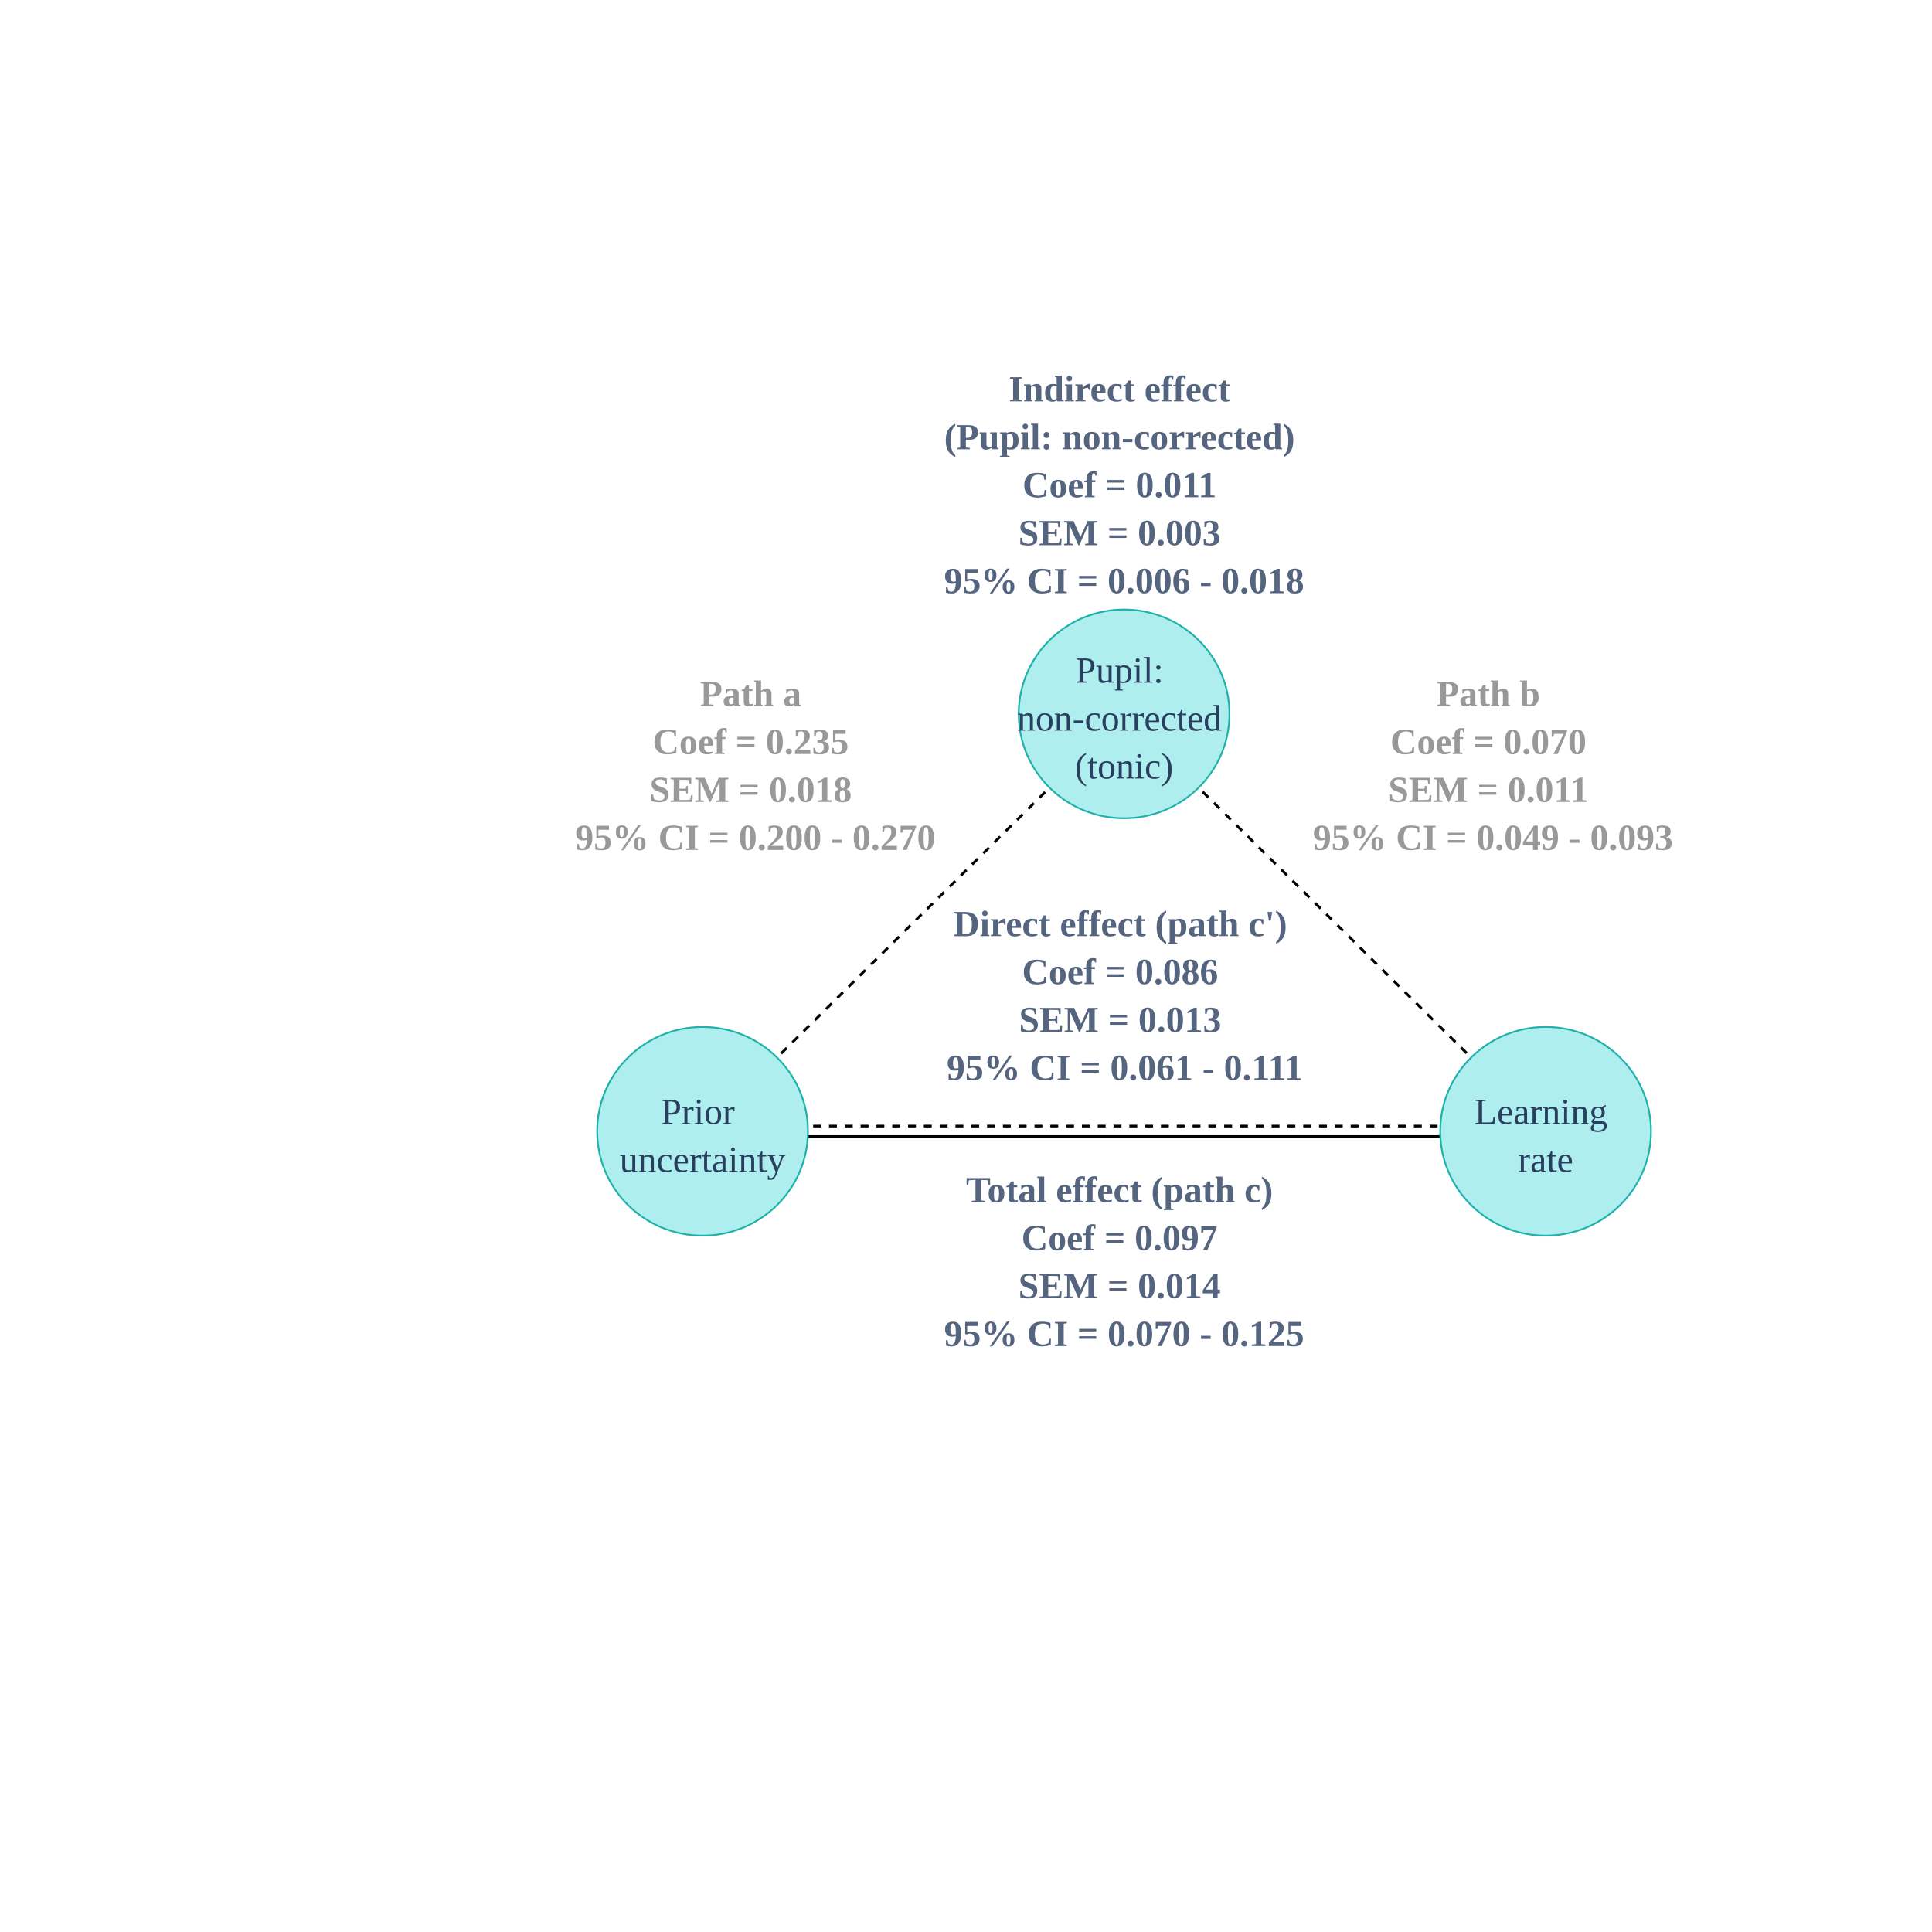
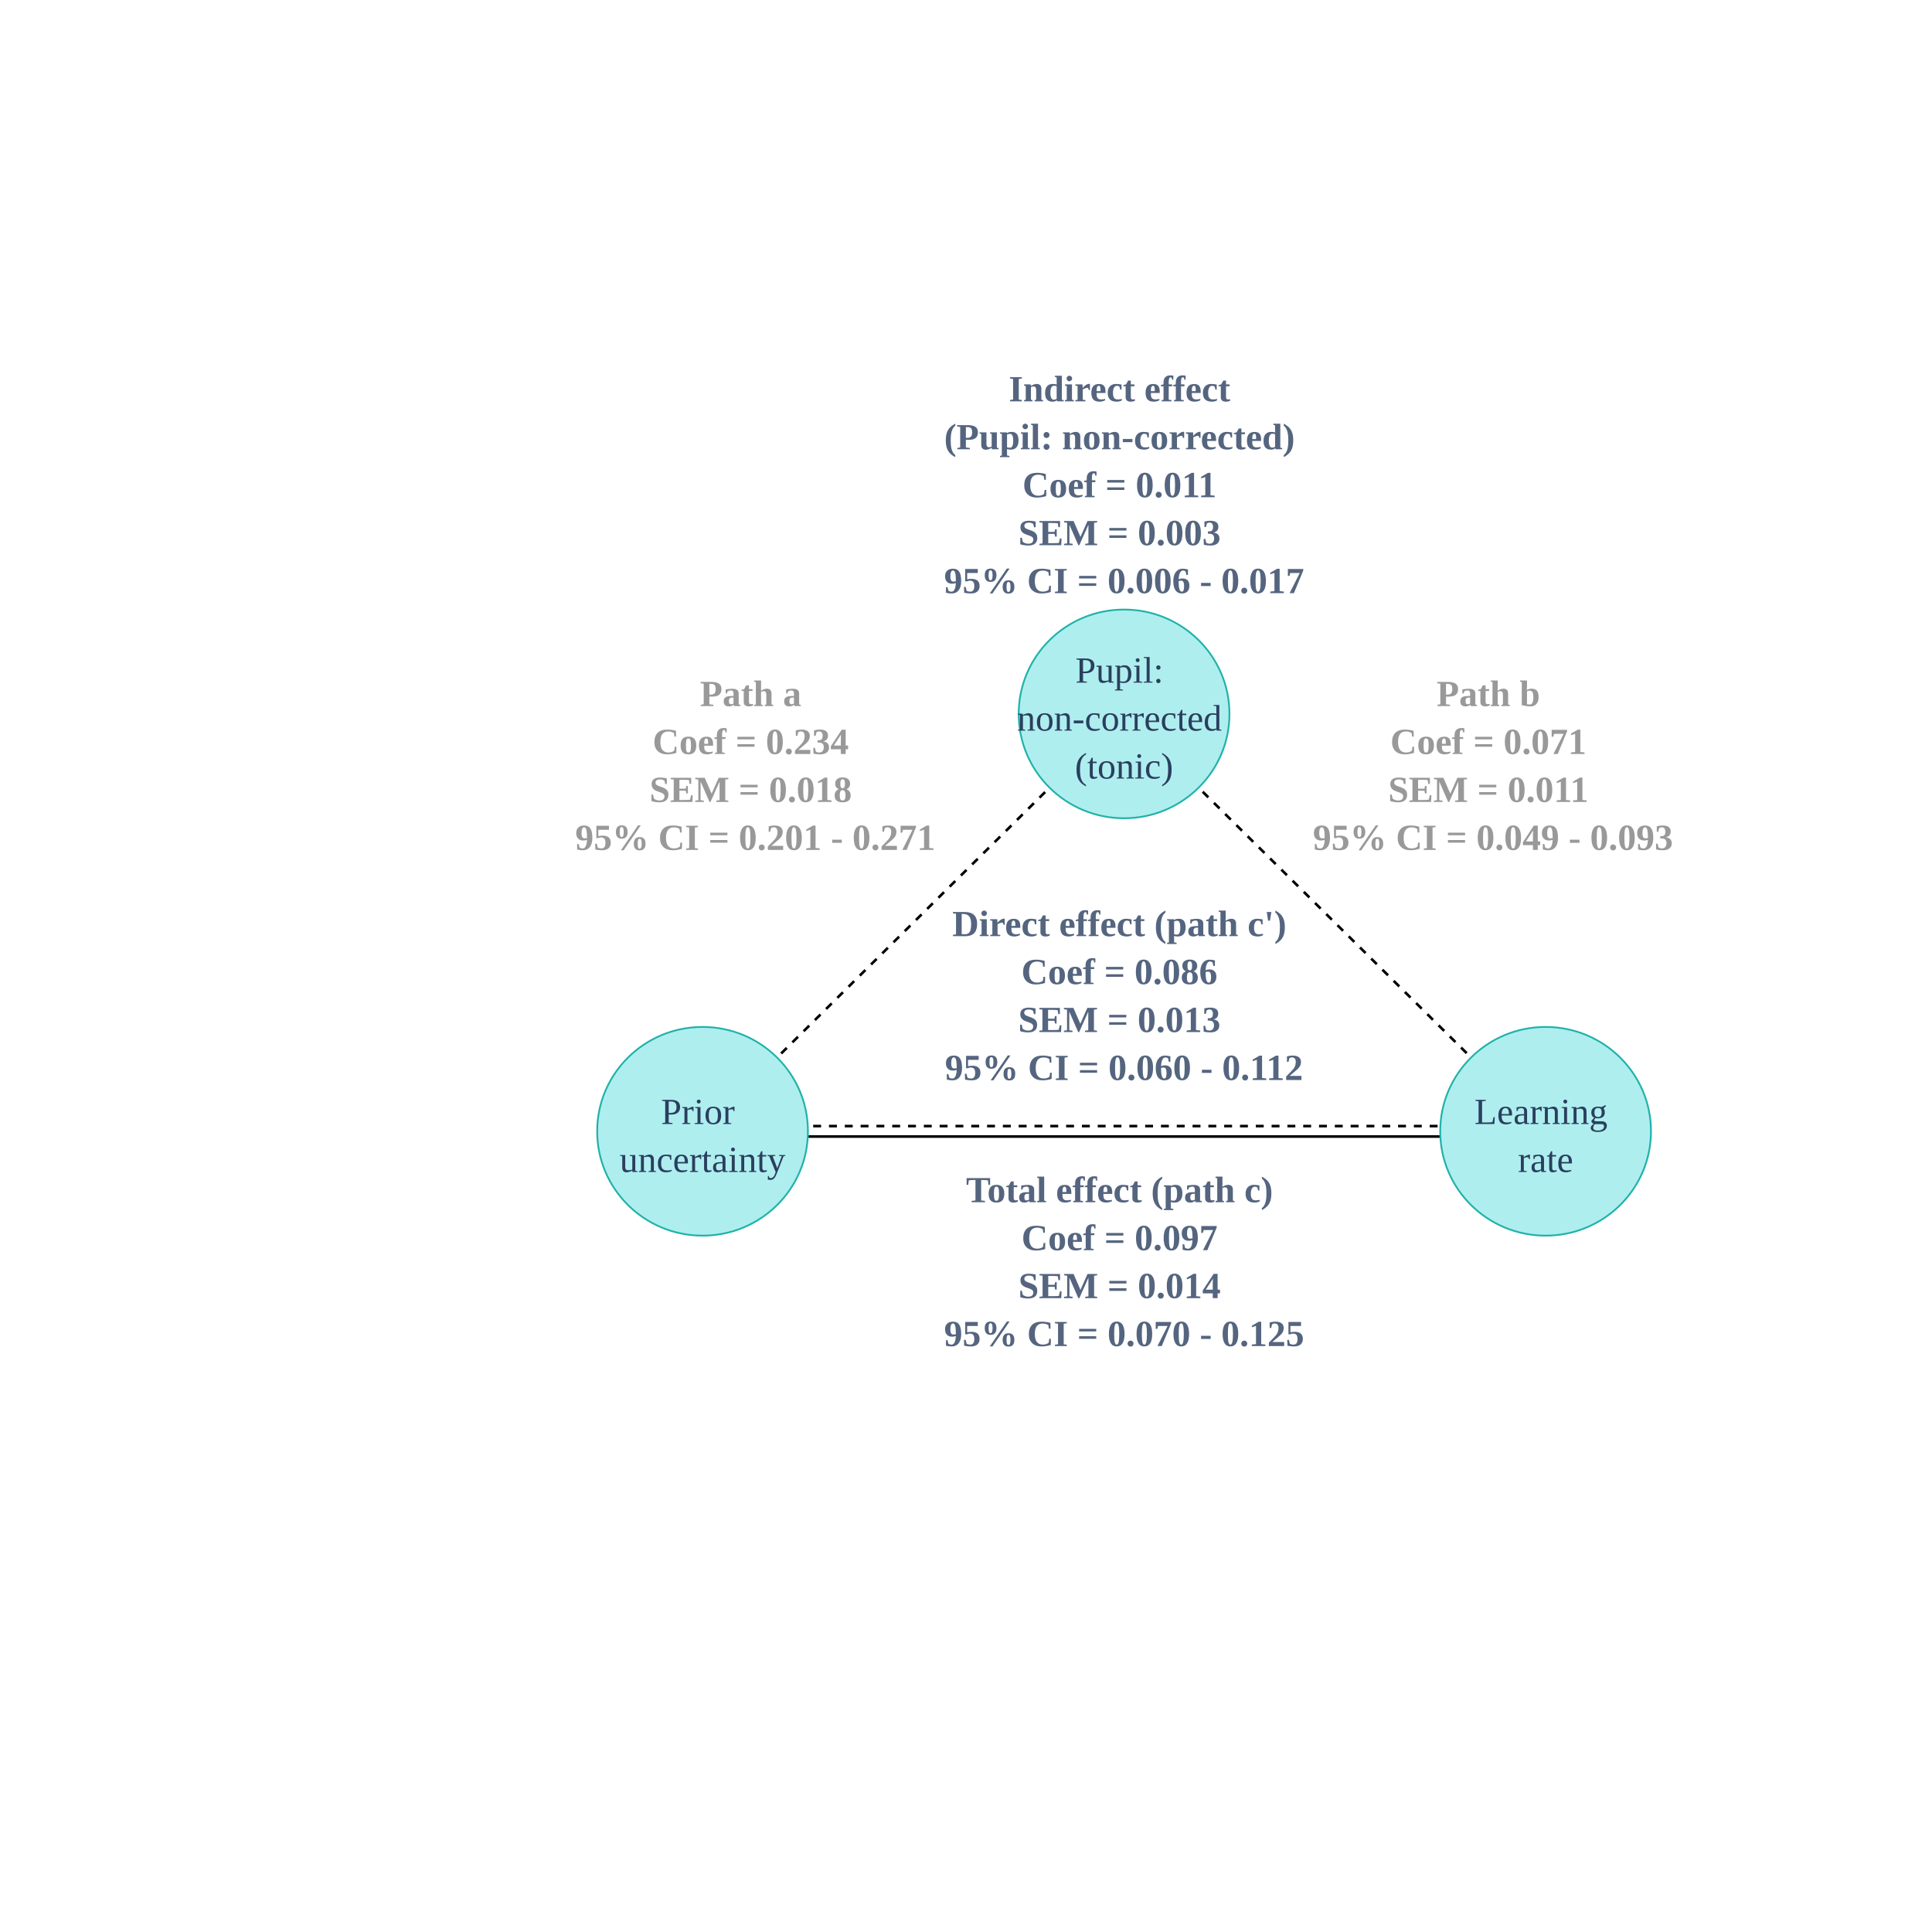
<svg xmlns="http://www.w3.org/2000/svg" class="main-svg" width="2200" height="2200" style="" viewBox="0 0 2200 2200">
  <rect x="0" y="0" width="2200" height="2200" style="fill: rgb(255, 255, 255); fill-opacity: 1;" />
-   <defs id="defs-e09593">
+   <defs id="defs-a2b57b">
    <g class="clips">
-       <clipPath id="clipe09593xyplot" class="plotclip">
+       <clipPath id="clipa2b57bxyplot" class="plotclip">
        <rect width="2040" height="2020" />
      </clipPath>
-       <clipPath class="axesclip" id="clipe09593x">
+       <clipPath class="axesclip" id="clipa2b57bx">
        <rect x="80" y="0" width="2040" height="2200" />
      </clipPath>
-       <clipPath class="axesclip" id="clipe09593y">
+       <clipPath class="axesclip" id="clipa2b57by">
        <rect x="0" y="100" width="2200" height="2020" />
      </clipPath>
-       <clipPath class="axesclip" id="clipe09593xy">
+       <clipPath class="axesclip" id="clipa2b57bxy">
        <rect x="80" y="100" width="2040" height="2020" />
      </clipPath>
    </g>
    <g class="gradients" />
    <g class="patterns" />
  </defs>
  <g class="bglayer">
    <rect class="bg" x="80" y="100" width="2040" height="2020" style="fill: rgb(255, 255, 255); fill-opacity: 1; stroke-width: 0;" />
  </g>
  <g class="layer-below">
    <g class="imagelayer" />
    <g class="shapelayer" />
  </g>
  <g class="cartesianlayer">
    <g class="subplot xy">
      <g class="layer-subplot">
        <g class="shapelayer" />
        <g class="imagelayer" />
      </g>
      <g class="minor-gridlayer">
        <g class="x" />
        <g class="y" />
      </g>
      <g class="gridlayer">
        <g class="x">
          <path class="xgrid crisp" transform="translate(200,0)" d="M0,100v2020" style="stroke: rgb(255, 255, 255); stroke-opacity: 1; stroke-width: 1px;" />
          <path class="xgrid crisp" transform="translate(440,0)" d="M0,100v2020" style="stroke: rgb(255, 255, 255); stroke-opacity: 1; stroke-width: 1px;" />
          <path class="xgrid crisp" transform="translate(920,0)" d="M0,100v2020" style="stroke: rgb(255, 255, 255); stroke-opacity: 1; stroke-width: 1px;" />
          <path class="xgrid crisp" transform="translate(1160,0)" d="M0,100v2020" style="stroke: rgb(255, 255, 255); stroke-opacity: 1; stroke-width: 1px;" />
          <path class="xgrid crisp" transform="translate(1400,0)" d="M0,100v2020" style="stroke: rgb(255, 255, 255); stroke-opacity: 1; stroke-width: 1px;" />
          <path class="xgrid crisp" transform="translate(1640,0)" d="M0,100v2020" style="stroke: rgb(255, 255, 255); stroke-opacity: 1; stroke-width: 1px;" />
          <path class="xgrid crisp" transform="translate(1880,0)" d="M0,100v2020" style="stroke: rgb(255, 255, 255); stroke-opacity: 1; stroke-width: 1px;" />
        </g>
        <g class="y">
          <path class="ygrid crisp" transform="translate(0,2001.18)" d="M80,0h2040" style="stroke: rgb(255, 255, 255); stroke-opacity: 1; stroke-width: 1px;" />
          <path class="ygrid crisp" transform="translate(0,1763.53)" d="M80,0h2040" style="stroke: rgb(255, 255, 255); stroke-opacity: 1; stroke-width: 1px;" />
          <path class="ygrid crisp" transform="translate(0,1288.24)" d="M80,0h2040" style="stroke: rgb(255, 255, 255); stroke-opacity: 1; stroke-width: 1px;" />
          <path class="ygrid crisp" transform="translate(0,1050.59)" d="M80,0h2040" style="stroke: rgb(255, 255, 255); stroke-opacity: 1; stroke-width: 1px;" />
          <path class="ygrid crisp" transform="translate(0,812.94)" d="M80,0h2040" style="stroke: rgb(255, 255, 255); stroke-opacity: 1; stroke-width: 1px;" />
          <path class="ygrid crisp" transform="translate(0,575.29)" d="M80,0h2040" style="stroke: rgb(255, 255, 255); stroke-opacity: 1; stroke-width: 1px;" />
          <path class="ygrid crisp" transform="translate(0,337.65)" d="M80,0h2040" style="stroke: rgb(255, 255, 255); stroke-opacity: 1; stroke-width: 1px;" />
        </g>
      </g>
      <g class="zerolinelayer">
        <path class="xzl zl crisp" transform="translate(680,0)" d="M0,100v2020" style="stroke: rgb(255, 255, 255); stroke-opacity: 1; stroke-width: 2px;" />
        <path class="yzl zl crisp" transform="translate(0,1525.88)" d="M80,0h2040" style="stroke: rgb(255, 255, 255); stroke-opacity: 1; stroke-width: 2px;" />
      </g>
      <g class="layer-between">
        <g class="shapelayer" />
        <g class="imagelayer" />
      </g>
      <path class="xlines-below" />
      <path class="ylines-below" />
      <g class="overlines-below" />
      <g class="xaxislayer-below" />
      <g class="yaxislayer-below" />
      <g class="overaxes-below" />
      <g class="overplot">
-         <g class="xy" transform="translate(80,100)" clip-path="url(#clipe09593xyplot)" />
+         <g class="xy" transform="translate(80,100)" clip-path="url(#clipa2b57bxyplot)" />
      </g>
      <path class="xlines-above crisp" d="M0,0" style="fill: none;" />
      <path class="ylines-above crisp" d="M0,0" style="fill: none;" />
      <g class="overlines-above" />
      <g class="xaxislayer-above" />
      <g class="yaxislayer-above" />
      <g class="overaxes-above" />
    </g>
  </g>
  <g class="polarlayer" />
  <g class="smithlayer" />
  <g class="ternarylayer" />
  <g class="geolayer" />
  <g class="funnelarealayer" />
  <g class="pielayer" />
  <g class="iciclelayer" />
  <g class="treemaplayer" />
  <g class="sunburstlayer" />
  <g class="glimages" />
-   <defs id="topdefs-e09593">
+   <defs id="topdefs-a2b57b">
    <g class="clips" />
  </defs>
  <g class="layer-above">
    <g class="imagelayer" />
    <g class="shapelayer">
-       <g class="shape-group" data-index="0" clip-path="url(#clipe09593xy)">
+       <g class="shape-group" data-index="0" clip-path="url(#clipa2b57bxy)">
        <path data-index="0" fill-rule="evenodd" d="M800,1288.24L1280,812.94" style="opacity: 1; stroke: rgb(0, 0, 0); stroke-opacity: 1; fill: rgb(0, 0, 0); fill-opacity: 0; stroke-dasharray: 9px, 9px; stroke-width: 3px;" />
      </g>
-       <g class="shape-group" data-index="1" clip-path="url(#clipe09593xy)">
+       <g class="shape-group" data-index="1" clip-path="url(#clipa2b57bxy)">
        <path data-index="1" fill-rule="evenodd" d="M1280,812.94L1760,1288.24" style="opacity: 1; stroke: rgb(0, 0, 0); stroke-opacity: 1; fill: rgb(0, 0, 0); fill-opacity: 0; stroke-dasharray: 9px, 9px; stroke-width: 3px;" />
      </g>
-       <g class="shape-group" data-index="2" clip-path="url(#clipe09593xy)">
+       <g class="shape-group" data-index="2" clip-path="url(#clipa2b57bxy)">
        <path data-index="2" fill-rule="evenodd" d="M800,1282.29L1760,1282.29" style="opacity: 1; stroke: rgb(0, 0, 0); stroke-opacity: 1; fill: rgb(0, 0, 0); fill-opacity: 0; stroke-dasharray: 9px, 9px; stroke-width: 3px;" />
      </g>
-       <g class="shape-group" data-index="3" clip-path="url(#clipe09593xy)">
+       <g class="shape-group" data-index="3" clip-path="url(#clipa2b57bxy)">
        <path data-index="3" fill-rule="evenodd" d="M800,1294.18L1760,1294.18" style="opacity: 1; stroke: rgb(0, 0, 0); stroke-opacity: 1; fill: rgb(0, 0, 0); fill-opacity: 0; stroke-width: 3px;" />
      </g>
-       <g class="shape-group" data-index="4" clip-path="url(#clipe09593xy)">
+       <g class="shape-group" data-index="4" clip-path="url(#clipa2b57bxy)">
        <path data-index="4" fill-rule="evenodd" d="M920,1288.235A120,118.825 0 1,1 800,1169.41A120,118.825 0 0,1 920,1288.235Z" style="opacity: 1; stroke: rgb(32, 178, 170); stroke-opacity: 1; fill: rgb(175, 238, 238); fill-opacity: 1; stroke-width: 2px;" />
        <g data-index="4" class="shape-label">
          <text data-notex="1" class="shape-label-text" x="800" y="1279.93" style="font-family: 'Times New Roman'; font-size: 42px; fill: rgb(42, 63, 95); fill-opacity: 1; white-space: pre;" text-anchor="middle" transform="rotate(0,800,1279.93)">
            <tspan class="line" dy="0em" x="800" y="1279.93">Prior </tspan>
            <tspan class="line" dy="1.3em" x="800" y="1279.93">uncertainty</tspan>
          </text>
        </g>
      </g>
-       <g class="shape-group" data-index="5" clip-path="url(#clipe09593xy)">
+       <g class="shape-group" data-index="5" clip-path="url(#clipa2b57bxy)">
        <path data-index="5" fill-rule="evenodd" d="M1880,1288.235A120,118.825 0 1,1 1760,1169.41A120,118.825 0 0,1 1880,1288.235Z" style="opacity: 1; stroke: rgb(32, 178, 170); stroke-opacity: 1; fill: rgb(175, 238, 238); fill-opacity: 1; stroke-width: 2px;" />
        <g data-index="5" class="shape-label">
          <text data-notex="1" class="shape-label-text" x="1760" y="1279.93" style="font-family: 'Times New Roman'; font-size: 42px; fill: rgb(42, 63, 95); fill-opacity: 1; white-space: pre;" text-anchor="middle" transform="rotate(0,1760,1279.93)">
            <tspan class="line" dy="0em" x="1760" y="1279.93">Learning </tspan>
            <tspan class="line" dy="1.3em" x="1760" y="1279.93">rate</tspan>
          </text>
        </g>
      </g>
-       <g class="shape-group" data-index="6" clip-path="url(#clipe09593xy)">
+       <g class="shape-group" data-index="6" clip-path="url(#clipa2b57bxy)">
        <path data-index="6" fill-rule="evenodd" d="M1400,812.94A120,118.82 0 1,1 1280,694.12A120,118.82 0 0,1 1400,812.94Z" style="opacity: 1; stroke: rgb(32, 178, 170); stroke-opacity: 1; fill: rgb(175, 238, 238); fill-opacity: 1; stroke-width: 2px;" />
        <g data-index="6" class="shape-label">
          <text data-notex="1" class="shape-label-text" x="1280" y="777.338" style="font-family: 'Times New Roman'; font-size: 42px; fill: rgb(42, 63, 95); fill-opacity: 1; white-space: pre;" text-anchor="middle" transform="rotate(0,1280,777.3384)">
            <tspan class="line" dy="0em" x="1280" y="777.338">Pupil:</tspan>
            <tspan class="line" dy="1.3em" x="1280" y="777.338">non-corrected</tspan>
            <tspan class="line" dy="2.6em" x="1280" y="777.338">(tonic)</tspan>
          </text>
        </g>
      </g>
    </g>
  </g>
  <g class="infolayer">
    <g class="g-gtitle" />
    <g class="g-xtitle" />
    <g class="g-ytitle" />
    <g class="annotation" data-index="0" style="opacity: 0.8;">
      <g class="annotation-text-g" transform="rotate(0,1280,1436.76)">
        <g class="cursor-pointer" transform="translate(1070,1327)">
          <rect class="bg" x="0.5" y="0.5" width="419" height="219" style="stroke-width: 1px; stroke: rgb(255, 255, 255); stroke-opacity: 1; fill: rgb(255, 255, 255); fill-opacity: 1;" />
          <text class="annotation-text" text-anchor="middle" x="210.062" y="42" style="font-family: 'Times New Roman'; font-size: 42px; fill: rgb(42, 63, 95); fill-opacity: 1; white-space: pre;">
            <tspan class="line" dy="0em" x="210.062" y="42">
              <tspan style="font-weight:bold">Total effect (path c)</tspan>
            </tspan>
            <tspan class="line" dy="1.3em" x="210.062" y="42">
              <tspan style="font-weight:bold">Coef = 0.097</tspan>
            </tspan>
            <tspan class="line" dy="2.6em" x="210.062" y="42">
              <tspan style="font-weight:bold">SEM = 0.014</tspan>
            </tspan>
            <tspan class="line" dy="3.9em" x="210.062" y="42">
              <tspan style="font-weight:bold">95% CI = 0.070 - 0.125</tspan>
            </tspan>
          </text>
        </g>
      </g>
    </g>
    <g class="annotation" data-index="1" style="opacity: 0.8;">
      <g class="annotation-text-g" transform="rotate(0,1280,1133.76)">
-         <g class="cursor-pointer" transform="translate(1073,1024)">
-           <rect class="bg" x="0.5" y="0.5" width="414" height="219" style="stroke-width: 1px; stroke: rgb(255, 255, 255); stroke-opacity: 1; fill: rgb(255, 255, 255); fill-opacity: 1;" />
-           <text class="annotation-text" text-anchor="middle" x="207.734" y="42" style="font-family: 'Times New Roman'; font-size: 42px; fill: rgb(42, 63, 95); fill-opacity: 1; white-space: pre;">
-             <tspan class="line" dy="0em" x="207.734" y="42">
+         <g class="cursor-pointer" transform="translate(1071,1024)">
+           <rect class="bg" x="0.5" y="0.5" width="417" height="219" style="stroke-width: 1px; stroke: rgb(255, 255, 255); stroke-opacity: 1; fill: rgb(255, 255, 255); fill-opacity: 1;" />
+           <text class="annotation-text" text-anchor="middle" x="208.891" y="42" style="font-family: 'Times New Roman'; font-size: 42px; fill: rgb(42, 63, 95); fill-opacity: 1; white-space: pre;">
+             <tspan class="line" dy="0em" x="208.891" y="42">
              <tspan style="font-weight:bold">Direct effect (path c')</tspan>
            </tspan>
-             <tspan class="line" dy="1.3em" x="207.734" y="42">
+             <tspan class="line" dy="1.3em" x="208.891" y="42">
              <tspan style="font-weight:bold">Coef = 0.086</tspan>
            </tspan>
-             <tspan class="line" dy="2.6em" x="207.734" y="42">
+             <tspan class="line" dy="2.6em" x="208.891" y="42">
              <tspan style="font-weight:bold">SEM = 0.013</tspan>
            </tspan>
-             <tspan class="line" dy="3.9em" x="207.734" y="42">
-               <tspan style="font-weight:bold">95% CI = 0.061 - 0.111</tspan>
+             <tspan class="line" dy="3.9em" x="208.891" y="42">
+               <tspan style="font-weight:bold">95% CI = 0.060 - 0.112</tspan>
            </tspan>
          </text>
        </g>
      </g>
    </g>
    <g class="annotation" data-index="2" style="opacity: 0.8;">
      <g class="annotation-text-g" transform="rotate(0,1280,551.53)">
        <g class="cursor-pointer" transform="translate(1070,415)">
          <rect class="bg" x="0.5" y="0.5" width="419" height="273" style="stroke-width: 1px; stroke: rgb(255, 255, 255); stroke-opacity: 1; fill: rgb(255, 255, 255); fill-opacity: 1;" />
          <text class="annotation-text" text-anchor="middle" x="210.062" y="42" style="font-family: 'Times New Roman'; font-size: 42px; fill: rgb(42, 63, 95); fill-opacity: 1; white-space: pre;">
            <tspan class="line" dy="0em" x="210.062" y="42">
              <tspan style="font-weight:bold">Indirect effect </tspan>
            </tspan>
            <tspan class="line" dy="1.3em" x="210.062" y="42">
              <tspan style="font-weight:bold">(Pupil: non-corrected)</tspan>
            </tspan>
            <tspan class="line" dy="2.6em" x="210.062" y="42">
              <tspan style="font-weight:bold">Coef = 0.011</tspan>
            </tspan>
            <tspan class="line" dy="3.9em" x="210.062" y="42">
              <tspan style="font-weight:bold">SEM = 0.003</tspan>
            </tspan>
            <tspan class="line" dy="5.2em" x="210.062" y="42">
-               <tspan style="font-weight:bold">95% CI = 0.006 - 0.018</tspan>
+               <tspan style="font-weight:bold">95% CI = 0.006 - 0.017</tspan>
            </tspan>
          </text>
        </g>
      </g>
    </g>
    <g class="annotation" data-index="3" style="opacity: 0.8;">
      <g class="annotation-text-g" transform="rotate(0,860,872.35)">
        <g class="cursor-pointer" transform="translate(650,762)">
          <rect class="bg" x="0.5" y="0.5" width="419" height="219" style="stroke-width: 1px; stroke: rgb(255, 255, 255); stroke-opacity: 1; fill: rgb(255, 255, 255); fill-opacity: 1;" />
          <text class="annotation-text" text-anchor="middle" x="210.062" y="42" style="font-family: 'Times New Roman'; font-size: 42px; fill: rgb(128, 128, 128); fill-opacity: 1; white-space: pre;">
            <tspan class="line" dy="0em" x="210.062" y="42">
              <tspan style="font-weight:bold">Path a</tspan>
            </tspan>
            <tspan class="line" dy="1.3em" x="210.062" y="42">
-               <tspan style="font-weight:bold">Coef = 0.235</tspan>
+               <tspan style="font-weight:bold">Coef = 0.234</tspan>
            </tspan>
            <tspan class="line" dy="2.6em" x="210.062" y="42">
              <tspan style="font-weight:bold">SEM = 0.018</tspan>
            </tspan>
            <tspan class="line" dy="3.9em" x="210.062" y="42">
-               <tspan style="font-weight:bold">95% CI = 0.200 - 0.270</tspan>
+               <tspan style="font-weight:bold">95% CI = 0.201 - 0.271</tspan>
            </tspan>
          </text>
        </g>
      </g>
    </g>
    <g class="annotation" data-index="4" style="opacity: 0.8;">
      <g class="annotation-text-g" transform="rotate(0,1700,872.35)">
        <g class="cursor-pointer" transform="translate(1490,762)">
          <rect class="bg" x="0.5" y="0.5" width="419" height="219" style="stroke-width: 1px; stroke: rgb(255, 255, 255); stroke-opacity: 1; fill: rgb(255, 255, 255); fill-opacity: 1;" />
          <text class="annotation-text" text-anchor="middle" x="210.062" y="42" style="font-family: 'Times New Roman'; font-size: 42px; fill: rgb(128, 128, 128); fill-opacity: 1; white-space: pre;">
            <tspan class="line" dy="0em" x="210.062" y="42">
              <tspan style="font-weight:bold">Path b</tspan>
            </tspan>
            <tspan class="line" dy="1.3em" x="210.062" y="42">
-               <tspan style="font-weight:bold">Coef = 0.070</tspan>
+               <tspan style="font-weight:bold">Coef = 0.071</tspan>
            </tspan>
            <tspan class="line" dy="2.6em" x="210.062" y="42">
              <tspan style="font-weight:bold">SEM = 0.011</tspan>
            </tspan>
            <tspan class="line" dy="3.9em" x="210.062" y="42">
              <tspan style="font-weight:bold">95% CI = 0.049 - 0.093</tspan>
            </tspan>
          </text>
        </g>
      </g>
    </g>
  </g>
</svg>
